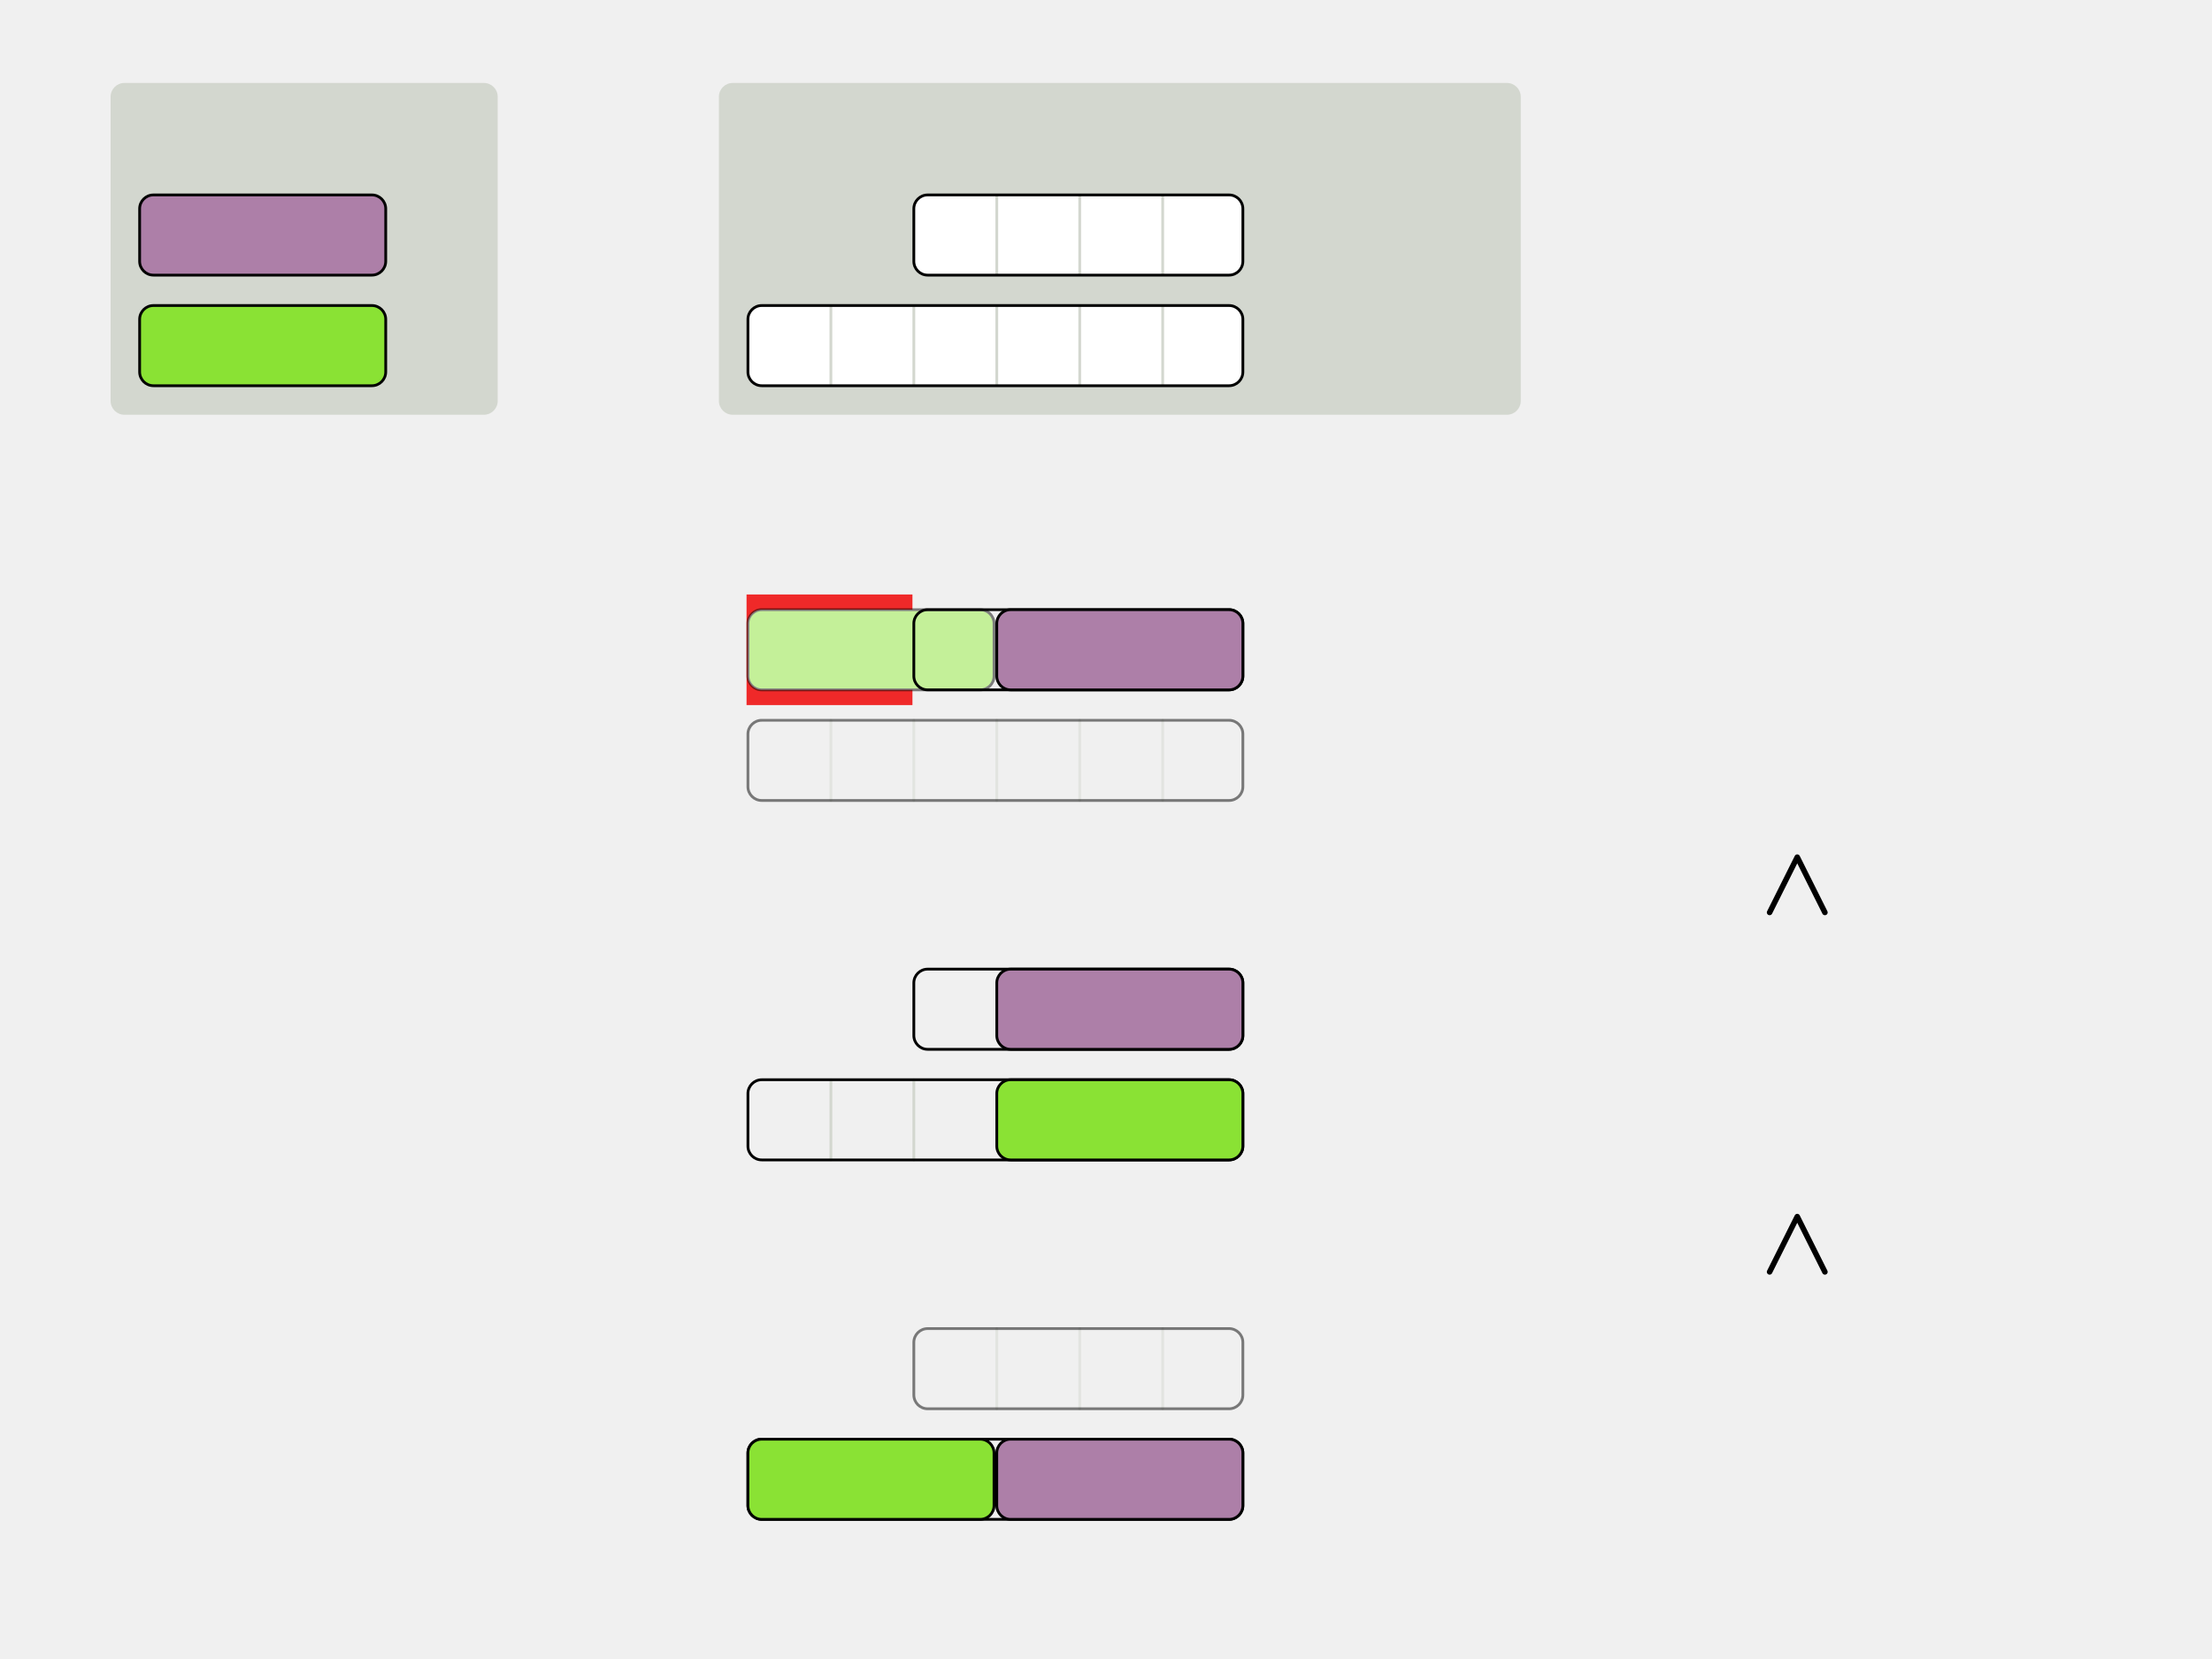
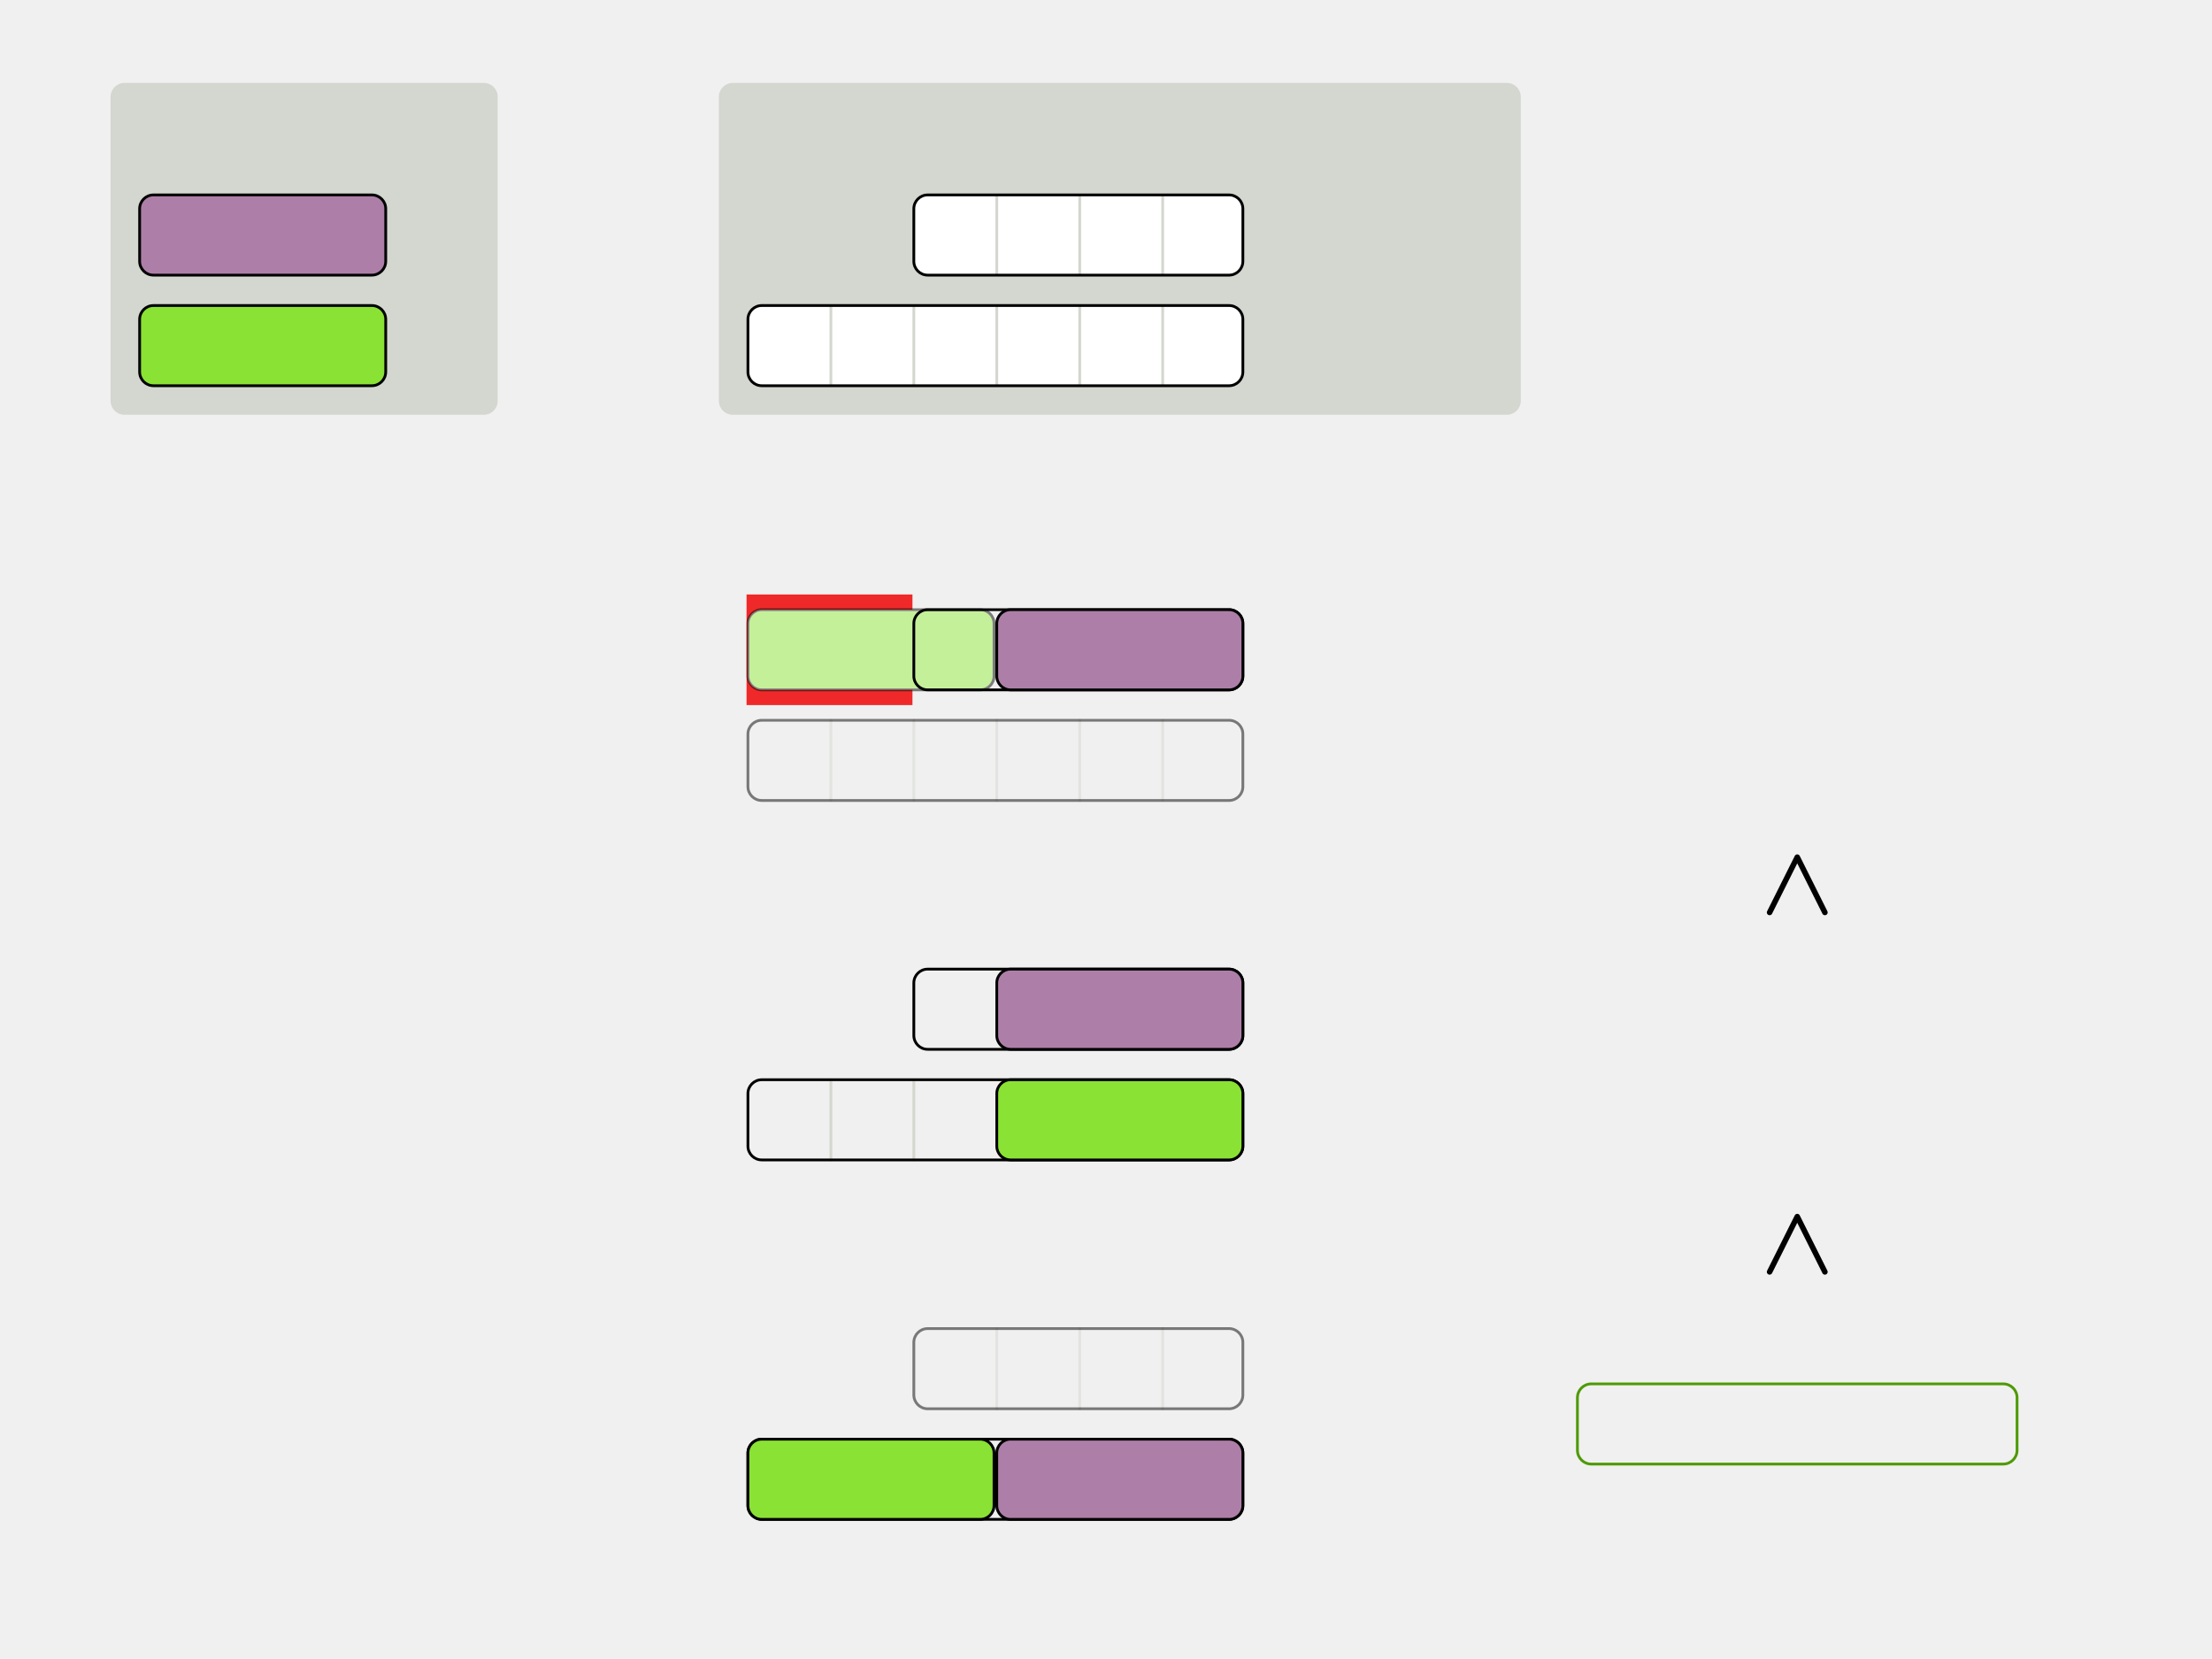
<svg xmlns="http://www.w3.org/2000/svg" width="800" height="600" id="svg2" version="1.1">
  <defs id="defs4">
    </defs>
  <g id="layer1" transform="translate(0,-452.3622)">
    <rect y="667.362" x="270" height="40" width="60" id="rect3746-4" style="fill:#ef2929;fill-opacity:1;stroke:none" />
    <g style="fill:#ffffff;fill-opacity:1;stroke:none" transform="translate(190,-20.00002)" id="g4345">
      <rect ry="5" rx="5" y="692.862" x="80.5" height="29" width="89" id="rect4347" style="fill:#ffffff;fill-opacity:1;stroke:none" />
      <flowRoot xml:space="preserve" id="flowRoot4349" style="font-size:14.485px;font-style:normal;font-variant:normal;font-weight:normal;font-stretch:normal;text-align:center;line-height:125%;writing-mode:lr-tb;text-anchor:middle;fill:#ffffff;fill-opacity:1;stroke:none;font-family:Arial;-inkscape-font-specification:Arial" transform="matrix(1.656899,0,0,1.656899,-320.3941,571.7215)">
        <flowRegion id="flowRegion4351">
          <rect id="rect4353" width="54.318" height="18.106" x="241.653" y="72.811" style="font-size:14.485px;fill:#ffffff;fill-opacity:1;stroke:none" />
        </flowRegion>
        <flowPara id="flowPara4355">3</flowPara>
      </flowRoot>
    </g>
    <g id="g3674-8" transform="translate(190,-20.00002)" style="opacity:0.5">
      <rect style="fill:#8ae234;stroke:#000000;stroke-width:1;stroke-linecap:round;stroke-linejoin:round;stroke-miterlimit:4;stroke-dasharray:none" id="rect3202-5" width="89" height="29" x="80.5" y="692.862" rx="5" ry="5" />
      <flowRoot transform="matrix(1.656899,0,0,1.656899,-320.3941,571.7215)" style="font-size:14.485px;font-style:normal;font-variant:normal;font-weight:normal;font-stretch:normal;text-align:center;line-height:125%;writing-mode:lr-tb;text-anchor:middle;fill:#000000;fill-opacity:1;stroke:none;font-family:Arial;-inkscape-font-specification:Arial" id="flowRoot3224-16" xml:space="preserve">
        <flowRegion id="flowRegion3226-6">
          <rect style="font-size:14.485px" y="72.811" x="241.653" height="18.106" width="54.318" id="rect3228-2" />
        </flowRegion>
        <flowPara id="flowPara3230-1">3</flowPara>
      </flowRoot>
    </g>
    <rect ry="5" rx="5" y="482.362" x="40" height="120" width="140" id="rect3377" style="fill:#d3d7cf;fill-opacity:1;stroke:none" />
    <rect style="fill:#d3d7cf;fill-opacity:1;stroke:none" id="rect3726" width="290" height="120" x="260" y="482.362" rx="5" ry="5" />
    <rect ry="5" rx="5" y="522.862" x="330.5" height="29" width="119" id="rect3728" style="fill:#ffffff;fill-opacity:1;stroke:none" />
    <path style="color:#000000;fill:none;stroke:#d3d7cf;stroke-width:1px;stroke-linecap:round;stroke-linejoin:round;stroke-miterlimit:4;stroke-opacity:1;stroke-dasharray:none;stroke-dashoffset:0;marker:none;visibility:visible;display:inline;overflow:visible;enable-background:accumulate" d="m 360.5,522.862 0,29" id="path4175-6" />
    <path style="color:#000000;fill:none;stroke:#d3d7cf;stroke-width:1px;stroke-linecap:round;stroke-linejoin:round;stroke-miterlimit:4;stroke-opacity:1;stroke-dasharray:none;stroke-dashoffset:0;marker:none;visibility:visible;display:inline;overflow:visible;enable-background:accumulate;opacity:0.5" d="m 300.5,712.862 0,29" id="path4199-6" />
    <path id="path4201-2" d="m 330.5,712.862 0,29" style="color:#000000;fill:none;stroke:#d3d7cf;stroke-width:1px;stroke-linecap:round;stroke-linejoin:round;stroke-miterlimit:4;stroke-opacity:1;stroke-dasharray:none;stroke-dashoffset:0;marker:none;visibility:visible;display:inline;overflow:visible;enable-background:accumulate;opacity:0.5" />
    <path style="color:#000000;fill:none;stroke:#d3d7cf;stroke-width:1px;stroke-linecap:round;stroke-linejoin:round;stroke-miterlimit:4;stroke-opacity:1;stroke-dasharray:none;stroke-dashoffset:0;marker:none;visibility:visible;display:inline;overflow:visible;enable-background:accumulate;opacity:0.5" d="m 360.5,712.862 0,29" id="path4203-1" />
    <path id="path4205-2" d="m 390.5,712.862 0,29" style="color:#000000;fill:none;stroke:#d3d7cf;stroke-width:1px;stroke-linecap:round;stroke-linejoin:round;stroke-miterlimit:4;stroke-opacity:1;stroke-dasharray:none;stroke-dashoffset:0;marker:none;visibility:visible;display:inline;overflow:visible;enable-background:accumulate;opacity:0.5" />
    <path style="color:#000000;fill:none;stroke:#d3d7cf;stroke-width:1px;stroke-linecap:round;stroke-linejoin:round;stroke-miterlimit:4;stroke-opacity:1;stroke-dasharray:none;stroke-dashoffset:0;marker:none;visibility:visible;display:inline;overflow:visible;enable-background:accumulate;opacity:0.5" d="m 420.5,712.862 0,29" id="path4207-0" />
    <path style="color:#000000;fill:none;stroke:#d3d7cf;stroke-width:1px;stroke-linecap:round;stroke-linejoin:round;stroke-miterlimit:4;stroke-opacity:1;stroke-dasharray:none;stroke-dashoffset:0;marker:none;visibility:visible;display:inline;overflow:visible;enable-background:accumulate" d="m 300.5,842.862 0,29" id="path4199-7" />
    <path id="path4201-3" d="m 330.5,842.862 0,29" style="color:#000000;fill:none;stroke:#d3d7cf;stroke-width:1px;stroke-linecap:round;stroke-linejoin:round;stroke-miterlimit:4;stroke-opacity:1;stroke-dasharray:none;stroke-dashoffset:0;marker:none;visibility:visible;display:inline;overflow:visible;enable-background:accumulate" />
    <rect style="fill:#ffffff;fill-opacity:1;stroke:none" id="rect3730" width="179" height="29" x="270.5" y="562.862" rx="5" ry="5" />
    <path style="color:#000000;fill:none;stroke:#d3d7cf;stroke-width:1px;stroke-linecap:round;stroke-linejoin:round;stroke-miterlimit:4;stroke-opacity:1;stroke-dasharray:none;stroke-dashoffset:0;marker:none;visibility:visible;display:inline;overflow:visible;enable-background:accumulate" d="m 300.5,562.862 0,29" id="path4199" />
    <path id="path4201" d="m 330.5,562.862 0,29" style="color:#000000;fill:none;stroke:#d3d7cf;stroke-width:1px;stroke-linecap:round;stroke-linejoin:round;stroke-miterlimit:4;stroke-opacity:1;stroke-dasharray:none;stroke-dashoffset:0;marker:none;visibility:visible;display:inline;overflow:visible;enable-background:accumulate" />
    <path style="color:#000000;fill:none;stroke:#d3d7cf;stroke-width:1px;stroke-linecap:round;stroke-linejoin:round;stroke-miterlimit:4;stroke-opacity:1;stroke-dasharray:none;stroke-dashoffset:0;marker:none;visibility:visible;display:inline;overflow:visible;enable-background:accumulate" d="m 360.5,562.862 0,29" id="path4203" />
    <path id="path4205" d="m 390.5,562.862 0,29" style="color:#000000;fill:none;stroke:#d3d7cf;stroke-width:1px;stroke-linecap:round;stroke-linejoin:round;stroke-miterlimit:4;stroke-opacity:1;stroke-dasharray:none;stroke-dashoffset:0;marker:none;visibility:visible;display:inline;overflow:visible;enable-background:accumulate" />
    <path style="color:#000000;fill:none;stroke:#d3d7cf;stroke-width:1px;stroke-linecap:round;stroke-linejoin:round;stroke-miterlimit:4;stroke-opacity:1;stroke-dasharray:none;stroke-dashoffset:0;marker:none;visibility:visible;display:inline;overflow:visible;enable-background:accumulate" d="m 420.5,562.862 0,29" id="path4207" />
    <path style="color:#000000;fill:none;stroke:#d3d7cf;stroke-width:1px;stroke-linecap:round;stroke-linejoin:round;stroke-miterlimit:4;stroke-opacity:1;stroke-dasharray:none;stroke-dashoffset:0;marker:none;visibility:visible;display:inline;overflow:visible;enable-background:accumulate" d="m 390.5,522.862 0,29" id="path4175" />
    <path id="path4177" d="m 420.5,522.862 0,29" style="color:#000000;fill:none;stroke:#d3d7cf;stroke-width:1px;stroke-linecap:round;stroke-linejoin:round;stroke-miterlimit:4;stroke-opacity:1;stroke-dasharray:none;stroke-dashoffset:0;marker:none;visibility:visible;display:inline;overflow:visible;enable-background:accumulate" />
    <rect style="fill:none;stroke:#000000;stroke-width:1;stroke-linecap:round;stroke-linejoin:round;stroke-miterlimit:4;stroke-dasharray:none;opacity:0.5" id="rect3152" width="179" height="29" x="270.5" y="712.862" rx="5" ry="5" />
    <g id="g3667" transform="translate(-30,-80.00003)">
      <rect ry="5" rx="5" y="602.862" x="80.5" height="29" width="89" id="rect2851-41" style="fill:#ad7fa8;stroke:#000000;stroke-width:1;stroke-linecap:round;stroke-linejoin:round;stroke-miterlimit:4;stroke-dasharray:none" />
      <flowRoot xml:space="preserve" id="flowRoot3154-5" style="font-size:14.485px;font-style:normal;font-variant:normal;font-weight:normal;font-stretch:normal;text-align:center;line-height:125%;writing-mode:lr-tb;text-anchor:middle;fill:#000000;fill-opacity:1;stroke:none;font-family:Arial;-inkscape-font-specification:Arial" transform="matrix(1.656899,0,0,1.656899,-350.3941,481.7215)">
        <flowRegion id="flowRegion3156-3">
          <rect id="rect3158-8" width="54.318" height="18.106" x="259.759" y="72.811" style="font-size:14.485px" />
        </flowRegion>
        <flowPara id="flowPara3160-8">3</flowPara>
        <flowPara id="flowPara3246" />
      </flowRoot>
    </g>
    <rect ry="5" rx="5" y="842.862" x="270.5" height="29" width="179" id="rect3206" style="fill:none;stroke:#000000;stroke-width:1;stroke-linecap:round;stroke-linejoin:round;stroke-miterlimit:4;stroke-dasharray:none" />
    <g id="g3674" transform="translate(-30,-130)">
      <rect style="fill:#8ae234;stroke:#000000;stroke-width:1;stroke-linecap:round;stroke-linejoin:round;stroke-miterlimit:4;stroke-dasharray:none" id="rect3202" width="89" height="29" x="80.5" y="692.862" rx="5" ry="5" />
      <flowRoot transform="matrix(1.656899,0,0,1.656899,-320.3941,571.7215)" style="font-size:14.485px;font-style:normal;font-variant:normal;font-weight:normal;font-stretch:normal;text-align:center;line-height:125%;writing-mode:lr-tb;text-anchor:middle;fill:#000000;fill-opacity:1;stroke:none;font-family:Arial;-inkscape-font-specification:Arial" id="flowRoot3224" xml:space="preserve">
        <flowRegion id="flowRegion3226">
          <rect style="font-size:14.485px" y="72.811" x="241.653" height="18.106" width="54.318" id="rect3228" />
        </flowRegion>
        <flowPara id="flowPara3230">3</flowPara>
      </flowRoot>
    </g>
    <rect style="fill:none;stroke:#000000;stroke-width:1;stroke-linecap:round;stroke-linejoin:round;stroke-miterlimit:4;stroke-dasharray:none" id="rect3324" width="119" height="29" x="330.5" y="522.862" rx="5" ry="5" />
    <rect ry="5" rx="5" y="562.862" x="270.5" height="29" width="179" id="rect3326" style="fill:none;stroke:#000000;stroke-width:1;stroke-linecap:round;stroke-linejoin:round;stroke-miterlimit:4;stroke-dasharray:none" />
    <flowRoot xml:space="preserve" id="flowRoot3328" style="font-size:14.485px;font-style:normal;font-variant:normal;font-weight:normal;font-stretch:normal;text-align:center;line-height:125%;writing-mode:lr-tb;text-anchor:middle;fill:#000000;fill-opacity:1;stroke:none;font-family:Arial;-inkscape-font-specification:Arial" transform="matrix(1.656899,0,0,1.656899,-120.3942,401.7215)">
      <flowRegion id="flowRegion3330">
        <rect id="rect3332" width="72.424" height="18.106" x="271.83" y="72.811" style="font-size:14.485px" />
      </flowRegion>
      <flowPara id="flowPara3334">4</flowPara>
    </flowRoot>
    <flowRoot xml:space="preserve" id="flowRoot3336" style="font-size:14.485px;font-style:normal;font-variant:normal;font-weight:normal;font-stretch:normal;text-align:center;line-height:125%;writing-mode:lr-tb;text-anchor:middle;fill:#000000;fill-opacity:1;stroke:none;font-family:Arial;-inkscape-font-specification:Arial" transform="matrix(1.656899,0,0,1.656899,-100.3942,441.7215)">
      <flowRegion id="flowRegion3338">
        <rect id="rect3340" width="108.637" height="18.106" x="223.547" y="72.811" style="font-size:14.485px" />
      </flowRegion>
      <flowPara id="flowPara3342">6</flowPara>
    </flowRoot>
    <flowRoot style="font-size:14px;font-style:normal;font-variant:normal;font-weight:normal;font-stretch:normal;text-align:center;line-height:125%;writing-mode:lr-tb;text-anchor:middle;fill:#000000;fill-opacity:1;stroke:none;font-family:Arial;-inkscape-font-specification:Arial" id="flowRoot3472-8" xml:space="preserve" transform="translate(-90.00017,438.5851)">
      <flowRegion id="flowRegion3474-2">
        <rect style="font-size:14px" y="63.777" x="420" height="20" width="120" id="rect3476-6" />
      </flowRegion>
      <flowPara id="flowPara3478-0">CPU</flowPara>
    </flowRoot>
    <g id="g3709" transform="translate(0,20)" />
    <flowRoot transform="translate(-340,448.5851)" xml:space="preserve" id="flowRoot3985" style="font-size:14px;font-style:normal;font-variant:normal;font-weight:normal;font-stretch:normal;text-align:center;line-height:125%;writing-mode:lr-tb;text-anchor:middle;fill:#000000;fill-opacity:1;stroke:none;font-family:Arial;-inkscape-font-specification:Arial">
      <flowRegion id="flowRegion3987">
        <rect id="rect3989" width="90" height="20" x="390" y="53.777" style="font-size:14px" />
      </flowRegion>
      <flowPara id="flowPara3991">CPU</flowPara>
    </flowRoot>
    <flowRoot xml:space="preserve" id="flowRoot4157" style="fill:black;stroke:none;stroke-opacity:1;stroke-width:1px;stroke-linejoin:miter;stroke-linecap:butt;fill-opacity:1;font-family:Sans;font-style:normal;font-weight:normal;font-size:40px;line-height:125%;letter-spacing:0px;word-spacing:0px">
      <flowRegion id="flowRegion4159">
        <rect id="rect4161" width="10.955" height="72.472" x="16.011" y="-53.933" />
      </flowRegion>
      <flowPara id="flowPara4163" />
    </flowRoot>
    <rect style="fill:none;stroke:#000000;stroke-width:1;stroke-linecap:round;stroke-linejoin:round;stroke-miterlimit:4;stroke-dasharray:none" id="rect3324-7" width="119" height="29" x="330.5" y="672.862" rx="5" ry="5" />
    <rect style="fill:none;stroke:#000000;stroke-width:1;stroke-linecap:round;stroke-linejoin:round;stroke-miterlimit:4;stroke-dasharray:none" id="rect3324-5" width="119" height="29" x="330.5" y="802.862" rx="5" ry="5" />
    <g id="g3667-8" transform="translate(280,69.99999)">
      <rect ry="5" rx="5" y="602.862" x="80.5" height="29" width="89" id="rect2851-41-4" style="fill:#ad7fa8;stroke:#000000;stroke-width:1;stroke-linecap:round;stroke-linejoin:round;stroke-miterlimit:4;stroke-dasharray:none" />
      <flowRoot xml:space="preserve" id="flowRoot3154-5-3" style="font-size:14.485px;font-style:normal;font-variant:normal;font-weight:normal;font-stretch:normal;text-align:center;line-height:125%;writing-mode:lr-tb;text-anchor:middle;fill:#000000;fill-opacity:1;stroke:none;font-family:Arial;-inkscape-font-specification:Arial" transform="matrix(1.656899,0,0,1.656899,-350.3941,481.7215)">
        <flowRegion id="flowRegion3156-3-7">
          <rect id="rect3158-8-1" width="54.318" height="18.106" x="259.759" y="72.811" style="font-size:14.485px" />
        </flowRegion>
        <flowPara id="flowPara3160-8-3">3</flowPara>
        <flowPara id="flowPara3246-8" />
      </flowRoot>
    </g>
    <g id="g3667-0" transform="translate(280,200)">
      <rect ry="5" rx="5" y="602.862" x="80.5" height="29" width="89" id="rect2851-41-9" style="fill:#ad7fa8;stroke:#000000;stroke-width:1;stroke-linecap:round;stroke-linejoin:round;stroke-miterlimit:4;stroke-dasharray:none" />
      <flowRoot xml:space="preserve" id="flowRoot3154-5-7" style="font-size:14.485px;font-style:normal;font-variant:normal;font-weight:normal;font-stretch:normal;text-align:center;line-height:125%;writing-mode:lr-tb;text-anchor:middle;fill:#000000;fill-opacity:1;stroke:none;font-family:Arial;-inkscape-font-specification:Arial" transform="matrix(1.656899,0,0,1.656899,-350.3941,481.7215)">
        <flowRegion id="flowRegion3156-3-9">
          <rect id="rect3158-8-9" width="54.318" height="18.106" x="259.759" y="72.811" style="font-size:14.485px" />
        </flowRegion>
        <flowPara id="flowPara3160-8-32">3</flowPara>
        <flowPara id="flowPara3246-4" />
      </flowRoot>
    </g>
    <rect style="fill:none;stroke:#000000;stroke-width:1;stroke-linecap:round;stroke-linejoin:round;stroke-miterlimit:4;stroke-dasharray:none" id="rect3236" width="179" height="29" x="270.5" y="972.862" rx="5" ry="5" />
    <flowRoot transform="translate(120.0308,593.4709)" xml:space="preserve" id="flowRoot4120-3-6" style="font-size:14px;font-style:normal;font-variant:normal;font-weight:normal;font-stretch:normal;text-align:center;line-height:125%;writing-mode:lr-tb;text-anchor:middle;fill:#000000;fill-opacity:1;stroke:none;font-family:Arial;-inkscape-font-specification:Arial">
      <flowRegion id="flowRegion4122-8-3">
        <rect id="rect4124-3-5" width="20" height="30" x="345" y="85.11" style="font-size:14px;text-align:center;text-anchor:middle" />
      </flowRegion>
      <flowPara id="flowPara4126-79-0">X</flowPara>
    </flowRoot>
    <flowRoot style="font-size:14px;font-style:normal;font-variant:normal;font-weight:normal;font-stretch:normal;text-align:center;line-height:125%;writing-mode:lr-tb;text-anchor:middle;fill:#000000;fill-opacity:1;stroke:none;font-family:Arial;-inkscape-font-specification:Arial;opacity:0.5" id="flowRoot3637" xml:space="preserve" transform="translate(120.0308,633.4711)">
      <flowRegion id="flowRegion3639">
        <rect style="font-size:14px;text-align:center;text-anchor:middle" y="85.11" x="345" height="30" width="20" id="rect3641" />
      </flowRegion>
      <flowPara id="flowPara3643">Y</flowPara>
    </flowRoot>
    <flowRoot style="font-size:14px;font-style:normal;font-variant:normal;font-weight:normal;font-stretch:normal;text-align:center;line-height:125%;writing-mode:lr-tb;text-anchor:middle;fill:#000000;fill-opacity:1;stroke:none;font-family:Arial;-inkscape-font-specification:Arial" id="flowRoot3645" xml:space="preserve" transform="translate(120.0308,723.4709)">
      <flowRegion id="flowRegion3647">
        <rect style="font-size:14px;text-align:center;text-anchor:middle" y="85.11" x="345" height="30" width="20" id="rect3649" />
      </flowRegion>
      <flowPara id="flowPara3651">X</flowPara>
    </flowRoot>
    <flowRoot transform="translate(120.0308,763.4711)" xml:space="preserve" id="flowRoot3653" style="font-size:14px;font-style:normal;font-variant:normal;font-weight:normal;font-stretch:normal;text-align:center;line-height:125%;writing-mode:lr-tb;text-anchor:middle;fill:#000000;fill-opacity:1;stroke:none;font-family:Arial;-inkscape-font-specification:Arial">
      <flowRegion id="flowRegion3655">
        <rect id="rect3657" width="20" height="30" x="345" y="85.11" style="font-size:14px;text-align:center;text-anchor:middle" />
      </flowRegion>
      <flowPara id="flowPara3659">Y</flowPara>
    </flowRoot>
    <flowRoot style="font-size:14px;font-style:normal;font-variant:normal;font-weight:normal;font-stretch:normal;text-align:center;line-height:125%;writing-mode:lr-tb;text-anchor:middle;fill:#000000;fill-opacity:1;stroke:none;font-family:Arial;-inkscape-font-specification:Arial" id="flowRoot3709" xml:space="preserve" transform="translate(120.0308,443.4708)">
      <flowRegion id="flowRegion3711">
        <rect style="font-size:14px;text-align:center;text-anchor:middle" y="85.11" x="345" height="30" width="20" id="rect3713" />
      </flowRegion>
      <flowPara id="flowPara3715">X</flowPara>
    </flowRoot>
    <flowRoot transform="translate(120.0308,483.4711)" xml:space="preserve" id="flowRoot3717" style="font-size:14px;font-style:normal;font-variant:normal;font-weight:normal;font-stretch:normal;text-align:center;line-height:125%;writing-mode:lr-tb;text-anchor:middle;fill:#000000;fill-opacity:1;stroke:none;font-family:Arial;-inkscape-font-specification:Arial">
      <flowRegion id="flowRegion3719">
        <rect id="rect3721" width="20" height="30" x="345" y="85.11" style="font-size:14px;text-align:center;text-anchor:middle" />
      </flowRegion>
      <flowPara id="flowPara3723">Y</flowPara>
    </flowRoot>
    <flowRoot transform="translate(120.0308,853.4709)" xml:space="preserve" id="flowRoot3661" style="font-size:14px;font-style:normal;font-variant:normal;font-weight:normal;font-stretch:normal;text-align:center;line-height:125%;writing-mode:lr-tb;text-anchor:middle;fill:#000000;fill-opacity:1;stroke:none;font-family:Arial;-inkscape-font-specification:Arial;opacity:0.5">
      <flowRegion id="flowRegion3663">
        <rect id="rect3665" width="20" height="30" x="345" y="85.11" style="font-size:14px;text-align:center;text-anchor:middle" />
      </flowRegion>
      <flowPara id="flowPara3667">X</flowPara>
    </flowRoot>
    <flowRoot style="font-size:14px;font-style:normal;font-variant:normal;font-weight:normal;font-stretch:normal;text-align:center;line-height:125%;writing-mode:lr-tb;text-anchor:middle;fill:#000000;fill-opacity:1;stroke:none;font-family:Arial;-inkscape-font-specification:Arial" id="flowRoot3669" xml:space="preserve" transform="translate(120.0308,893.4711)">
      <flowRegion id="flowRegion3671">
        <rect style="font-size:14px;text-align:center;text-anchor:middle" y="85.11" x="345" height="30" width="20" id="rect3673" />
      </flowRegion>
      <flowPara id="flowPara3675">Y</flowPara>
    </flowRoot>
    <path style="color:#000000;fill:none;stroke:#d3d7cf;stroke-width:1px;stroke-linecap:round;stroke-linejoin:round;stroke-miterlimit:4;stroke-opacity:1;stroke-dasharray:none;stroke-dashoffset:0;marker:none;visibility:visible;display:inline;overflow:visible;enable-background:accumulate;opacity:0.5" d="m 390.5,932.862 0,29" id="path4175-1" />
    <path id="path4177-9" d="m 420.5,932.862 0,29" style="color:#000000;fill:none;stroke:#d3d7cf;stroke-width:1px;stroke-linecap:round;stroke-linejoin:round;stroke-miterlimit:4;stroke-opacity:1;stroke-dasharray:none;stroke-dashoffset:0;marker:none;visibility:visible;display:inline;overflow:visible;enable-background:accumulate;opacity:0.5" />
    <path style="color:#000000;fill:none;stroke:#d3d7cf;stroke-width:1px;stroke-linecap:round;stroke-linejoin:round;stroke-miterlimit:4;stroke-opacity:1;stroke-dasharray:none;stroke-dashoffset:0;marker:none;visibility:visible;display:inline;overflow:visible;enable-background:accumulate;opacity:0.5" d="m 360.5,932.862 0,29" id="path4175-6-3" />
    <rect style="fill:none;stroke:#000000;stroke-width:1;stroke-linecap:round;stroke-linejoin:round;stroke-miterlimit:4;stroke-dasharray:none;opacity:0.5" id="rect3324-3" width="119" height="29" x="330.5" y="932.862" rx="5" ry="5" />
    <g id="g3667-3" transform="translate(280,370)">
      <rect ry="5" rx="5" y="602.862" x="80.5" height="29" width="89" id="rect2851-41-7" style="fill:#ad7fa8;stroke:#000000;stroke-width:1;stroke-linecap:round;stroke-linejoin:round;stroke-miterlimit:4;stroke-dasharray:none" />
      <flowRoot xml:space="preserve" id="flowRoot3154-5-1" style="font-size:14.485px;font-style:normal;font-variant:normal;font-weight:normal;font-stretch:normal;text-align:center;line-height:125%;writing-mode:lr-tb;text-anchor:middle;fill:#000000;fill-opacity:1;stroke:none;font-family:Arial;-inkscape-font-specification:Arial" transform="matrix(1.656899,0,0,1.656899,-350.3941,481.7215)">
        <flowRegion id="flowRegion3156-3-2">
          <rect id="rect3158-8-2" width="54.318" height="18.106" x="259.759" y="72.811" style="font-size:14.485px" />
        </flowRegion>
        <flowPara id="flowPara3160-8-0">3</flowPara>
        <flowPara id="flowPara3246-2" />
      </flowRoot>
    </g>
    <g id="g3674-1" transform="translate(190,280)">
      <rect style="fill:#8ae234;stroke:#000000;stroke-width:1;stroke-linecap:round;stroke-linejoin:round;stroke-miterlimit:4;stroke-dasharray:none" id="rect3202-7" width="89" height="29" x="80.5" y="692.862" rx="5" ry="5" />
      <flowRoot transform="matrix(1.656899,0,0,1.656899,-320.3941,571.7215)" style="font-size:14.485px;font-style:normal;font-variant:normal;font-weight:normal;font-stretch:normal;text-align:center;line-height:125%;writing-mode:lr-tb;text-anchor:middle;fill:#000000;fill-opacity:1;stroke:none;font-family:Arial;-inkscape-font-specification:Arial" id="flowRoot3224-5" xml:space="preserve">
        <flowRegion id="flowRegion3226-1">
          <rect style="font-size:14.485px" y="72.811" x="241.653" height="18.106" width="54.318" id="rect3228-7" />
        </flowRegion>
        <flowPara id="flowPara3230-4">3</flowPara>
      </flowRoot>
    </g>
    <g id="g3674-17" transform="translate(280,150)">
      <rect style="fill:#8ae234;stroke:#000000;stroke-width:1;stroke-linecap:round;stroke-linejoin:round;stroke-miterlimit:4;stroke-dasharray:none" id="rect3202-1" width="89" height="29" x="80.5" y="692.862" rx="5" ry="5" />
      <flowRoot transform="matrix(1.656899,0,0,1.656899,-320.3941,571.7215)" style="font-size:14.485px;font-style:normal;font-variant:normal;font-weight:normal;font-stretch:normal;text-align:center;line-height:125%;writing-mode:lr-tb;text-anchor:middle;fill:#000000;fill-opacity:1;stroke:none;font-family:Arial;-inkscape-font-specification:Arial" id="flowRoot3224-1" xml:space="preserve">
        <flowRegion id="flowRegion3226-17">
          <rect style="font-size:14.485px" y="72.811" x="241.653" height="18.106" width="54.318" id="rect3228-0" />
        </flowRegion>
        <flowPara id="flowPara3230-40">3</flowPara>
      </flowRoot>
    </g>
    <flowRoot style="font-size:14px;font-style:normal;font-variant:normal;font-weight:normal;font-stretch:normal;text-align:start;line-height:125%;writing-mode:lr-tb;text-anchor:start;fill:#ce5c00;fill-opacity:1;stroke:none;font-family:Arial;-inkscape-font-specification:Arial" id="flowRoot3709-0-3" xml:space="preserve" transform="translate(155,593.4709)">
      <flowRegion id="flowRegion3711-4-9">
        <rect style="font-size:14px;text-align:start;text-anchor:start;fill:#ce5c00" y="85.11" x="345" height="23.781" width="70" id="rect3713-1-2" />
      </flowRegion>
      <flowPara id="flowPara3715-1-4">  500 $</flowPara>
    </flowRoot>
    <flowRoot transform="translate(155,633.4711)" xml:space="preserve" id="flowRoot3717-4-4" style="font-size:14px;font-style:normal;font-variant:normal;font-weight:normal;font-stretch:normal;text-align:start;line-height:125%;writing-mode:lr-tb;text-anchor:start;opacity:0.5;fill:#000000;fill-opacity:1;stroke:none;font-family:Arial;-inkscape-font-specification:Arial">
      <flowRegion id="flowRegion3719-1-4">
        <rect id="rect3721-5-9" width="60" height="23.781" x="345" y="85.11" style="font-size:14px;text-align:start;text-anchor:start" />
      </flowRegion>
      <flowPara id="flowPara3723-0-9">1000 $</flowPara>
    </flowRoot>
    <flowRoot style="font-size:14px;font-style:normal;font-variant:normal;font-weight:normal;font-stretch:normal;text-align:start;line-height:125%;writing-mode:lr-tb;text-anchor:start;fill:#000000;fill-opacity:1;stroke:none;font-family:Arial;-inkscape-font-specification:Arial" id="flowRoot3709-0" xml:space="preserve" transform="translate(155,443.4708)">
      <flowRegion id="flowRegion3711-4">
        <rect style="font-size:14px;text-align:start;text-anchor:start" y="85.11" x="345" height="23.781" width="70" id="rect3713-1" />
      </flowRegion>
      <flowPara id="flowPara3715-1">  500 $</flowPara>
    </flowRoot>
    <flowRoot transform="translate(155,483.4711)" xml:space="preserve" id="flowRoot3717-4" style="font-size:14px;font-style:normal;font-variant:normal;font-weight:normal;font-stretch:normal;text-align:start;line-height:125%;writing-mode:lr-tb;text-anchor:start;fill:#000000;fill-opacity:1;stroke:none;font-family:Arial;-inkscape-font-specification:Arial">
      <flowRegion id="flowRegion3719-1">
        <rect id="rect3721-5" width="60" height="23.781" x="345" y="85.11" style="font-size:14px;text-align:start;text-anchor:start" />
      </flowRegion>
      <flowPara id="flowPara3723-0">1000 $</flowPara>
    </flowRoot>
    <flowRoot transform="translate(245.0001,613.4711)" xml:space="preserve" id="flowRoot3717-4-4-2" style="font-size:14px;font-style:normal;font-variant:normal;font-weight:normal;font-stretch:normal;text-align:end;line-height:125%;writing-mode:lr-tb;text-anchor:end;fill:#a40000;fill-opacity:1;stroke:none;font-family:Arial;-inkscape-font-specification:Arial">
      <flowRegion id="flowRegion3719-1-4-7">
        <rect id="rect3721-5-9-9" width="50" height="23.781" x="345" y="85.11" style="font-size:14px;text-align:end;text-anchor:end;fill:#a40000" />
      </flowRegion>
      <flowPara id="flowPara3723-0-9-1">-2hard</flowPara>
    </flowRoot>
    <flowRoot transform="translate(303.0004,613.4711)" xml:space="preserve" id="flowRoot3717-4-4-2-1" style="font-size:14px;font-style:normal;font-variant:normal;font-weight:normal;font-stretch:normal;text-align:start;line-height:125%;writing-mode:lr-tb;text-anchor:start;fill:#000000;fill-opacity:1;stroke:none;font-family:Arial;-inkscape-font-specification:Arial">
      <flowRegion id="flowRegion3719-1-4-7-0">
        <rect id="rect3721-5-9-9-5" width="10" height="23.781" x="345" y="85.11" style="font-size:14px;text-align:start;text-anchor:start" />
      </flowRegion>
      <flowPara id="flowPara3723-0-9-1-3">/</flowPara>
    </flowRoot>
    <flowRoot transform="translate(315.0003,613.4711)" xml:space="preserve" id="flowRoot3717-4-4-2-9" style="font-size:14px;font-style:normal;font-variant:normal;font-weight:normal;font-stretch:normal;text-align:start;line-height:125%;writing-mode:lr-tb;text-anchor:start;fill:#ce5c00;fill-opacity:1;stroke:none;font-family:Arial;-inkscape-font-specification:Arial">
      <flowRegion id="flowRegion3719-1-4-7-7">
        <rect id="rect3721-5-9-9-3" width="80" height="23.781" x="345" y="85.11" style="font-size:14px;text-align:start;text-anchor:start;fill:#ce5c00" />
      </flowRegion>
      <flowPara id="flowPara3723-0-9-1-8">-500soft</flowPara>
    </flowRoot>
    <flowRoot style="font-size:14px;font-style:normal;font-variant:normal;font-weight:normal;font-stretch:normal;text-align:start;line-height:125%;writing-mode:lr-tb;text-anchor:start;fill:#ce5c00;fill-opacity:1;stroke:none;font-family:Arial;-inkscape-font-specification:Arial" id="flowRoot3709-0-3-1" xml:space="preserve" transform="translate(155,723.4709)">
      <flowRegion id="flowRegion3711-4-9-3">
        <rect style="font-size:14px;text-align:start;text-anchor:start;fill:#ce5c00" y="85.11" x="345" height="23.781" width="70" id="rect3713-1-2-8" />
      </flowRegion>
      <flowPara id="flowPara3715-1-4-7">  500 $</flowPara>
    </flowRoot>
    <flowRoot transform="translate(155,763.4711)" xml:space="preserve" id="flowRoot3717-4-4-9" style="font-size:14px;font-style:normal;font-variant:normal;font-weight:normal;font-stretch:normal;text-align:start;line-height:125%;writing-mode:lr-tb;text-anchor:start;fill:#ce5c00;fill-opacity:1;stroke:none;font-family:Arial;-inkscape-font-specification:Arial">
      <flowRegion id="flowRegion3719-1-4-3">
        <rect id="rect3721-5-9-8" width="60" height="23.781" x="345" y="85.11" style="font-size:14px;text-align:start;text-anchor:start;fill:#ce5c00" />
      </flowRegion>
      <flowPara id="flowPara3723-0-9-8">1000 $</flowPara>
    </flowRoot>
    <flowRoot transform="translate(245.0001,743.4711)" xml:space="preserve" id="flowRoot3717-4-4-2-4" style="font-size:14px;font-style:normal;font-variant:normal;font-weight:normal;font-stretch:normal;text-align:end;line-height:125%;writing-mode:lr-tb;text-anchor:end;fill:#a40000;fill-opacity:1;stroke:none;font-family:Arial;-inkscape-font-specification:Arial">
      <flowRegion id="flowRegion3719-1-4-7-00">
        <rect id="rect3721-5-9-9-8" width="50" height="23.781" x="345" y="85.11" style="font-size:14px;text-align:end;text-anchor:end;fill:#a40000" />
      </flowRegion>
      <flowPara id="flowPara3723-0-9-1-6">0hard</flowPara>
    </flowRoot>
    <flowRoot transform="translate(303.0004,743.4711)" xml:space="preserve" id="flowRoot3717-4-4-2-1-8" style="font-size:14px;font-style:normal;font-variant:normal;font-weight:normal;font-stretch:normal;text-align:start;line-height:125%;writing-mode:lr-tb;text-anchor:start;fill:#000000;fill-opacity:1;stroke:none;font-family:Arial;-inkscape-font-specification:Arial">
      <flowRegion id="flowRegion3719-1-4-7-0-2">
        <rect id="rect3721-5-9-9-5-3" width="10" height="23.781" x="345" y="85.11" style="font-size:14px;text-align:start;text-anchor:start" />
      </flowRegion>
      <flowPara id="flowPara3723-0-9-1-3-8">/</flowPara>
    </flowRoot>
    <flowRoot transform="translate(315.0003,743.4711)" xml:space="preserve" id="flowRoot3717-4-4-2-9-5" style="font-size:14px;font-style:normal;font-variant:normal;font-weight:normal;font-stretch:normal;text-align:start;line-height:125%;writing-mode:lr-tb;text-anchor:start;fill:#ce5c00;fill-opacity:1;stroke:none;font-family:Arial;-inkscape-font-specification:Arial">
      <flowRegion id="flowRegion3719-1-4-7-7-0">
        <rect id="rect3721-5-9-9-3-5" width="80" height="23.781" x="345" y="85.11" style="font-size:14px;text-align:start;text-anchor:start;fill:#ce5c00" />
      </flowRegion>
      <flowPara id="flowPara3723-0-9-1-8-9">-1500soft</flowPara>
    </flowRoot>
    <flowRoot style="font-size:14px;font-style:normal;font-variant:normal;font-weight:normal;font-stretch:normal;text-align:start;line-height:125%;writing-mode:lr-tb;text-anchor:start;opacity:0.5;fill:#000000;fill-opacity:1;stroke:none;font-family:Arial;-inkscape-font-specification:Arial" id="flowRoot3709-0-3-17" xml:space="preserve" transform="translate(155,853.4709)">
      <flowRegion id="flowRegion3711-4-9-8">
        <rect style="font-size:14px;text-align:start;text-anchor:start" y="85.11" x="345" height="23.781" width="70" id="rect3713-1-2-9" />
      </flowRegion>
      <flowPara id="flowPara3715-1-4-4">  500 $</flowPara>
    </flowRoot>
    <flowRoot transform="translate(155,893.4711)" xml:space="preserve" id="flowRoot3717-4-4-1" style="font-size:14px;font-style:normal;font-variant:normal;font-weight:normal;font-stretch:normal;text-align:start;line-height:125%;writing-mode:lr-tb;text-anchor:start;fill:#ce5c00;fill-opacity:1;stroke:none;font-family:Arial;-inkscape-font-specification:Arial">
      <flowRegion id="flowRegion3719-1-4-6">
        <rect id="rect3721-5-9-4" width="60" height="23.781" x="345" y="85.11" style="font-size:14px;text-align:start;text-anchor:start;fill:#ce5c00" />
      </flowRegion>
      <flowPara id="flowPara3723-0-9-3">1000 $</flowPara>
    </flowRoot>
    <flowRoot transform="translate(245.0001,873.4711)" xml:space="preserve" id="flowRoot3717-4-4-2-5" style="font-size:14px;font-style:normal;font-variant:normal;font-weight:normal;font-stretch:normal;text-align:end;line-height:125%;writing-mode:lr-tb;text-anchor:end;fill:#a40000;fill-opacity:1;stroke:none;font-family:Arial;-inkscape-font-specification:Arial">
      <flowRegion id="flowRegion3719-1-4-7-4">
        <rect id="rect3721-5-9-9-87" width="50" height="23.781" x="345" y="85.11" style="font-size:14px;text-align:end;text-anchor:end;fill:#a40000" />
      </flowRegion>
      <flowPara id="flowPara3723-0-9-1-33">0hard</flowPara>
    </flowRoot>
    <flowRoot transform="translate(303.0004,873.4711)" xml:space="preserve" id="flowRoot3717-4-4-2-1-5" style="font-size:14px;font-style:normal;font-variant:normal;font-weight:normal;font-stretch:normal;text-align:start;line-height:125%;writing-mode:lr-tb;text-anchor:start;fill:#000000;fill-opacity:1;stroke:none;font-family:Arial;-inkscape-font-specification:Arial">
      <flowRegion id="flowRegion3719-1-4-7-0-0">
        <rect id="rect3721-5-9-9-5-1" width="10" height="23.781" x="345" y="85.11" style="font-size:14px;text-align:start;text-anchor:start" />
      </flowRegion>
      <flowPara id="flowPara3723-0-9-1-3-4">/</flowPara>
    </flowRoot>
    <flowRoot transform="translate(315.0003,873.4711)" xml:space="preserve" id="flowRoot3717-4-4-2-9-57" style="font-size:14px;font-style:normal;font-variant:normal;font-weight:normal;font-stretch:normal;text-align:start;line-height:125%;writing-mode:lr-tb;text-anchor:start;fill:#ce5c00;fill-opacity:1;stroke:none;font-family:Arial;-inkscape-font-specification:Arial">
      <flowRegion id="flowRegion3719-1-4-7-7-07">
        <rect id="rect3721-5-9-9-3-8" width="80" height="23.781" x="345" y="85.11" style="font-size:14px;text-align:start;text-anchor:start;fill:#ce5c00" />
      </flowRegion>
      <flowPara id="flowPara3723-0-9-1-8-99">-1000soft</flowPara>
    </flowRoot>
    <flowRoot transform="translate(210.0006,588.5851)" xml:space="preserve" id="flowRoot3985-0" style="font-size:14px;font-style:normal;font-variant:normal;font-weight:normal;font-stretch:normal;text-align:center;line-height:125%;writing-mode:lr-tb;text-anchor:middle;fill:#000000;fill-opacity:1;stroke:none;font-family:Arial;-inkscape-font-specification:Arial">
      <flowRegion id="flowRegion3987-6">
        <rect id="rect3989-2" width="100" height="40" x="390" y="33.777" style="font-size:14px" />
      </flowRegion>
      <flowPara id="flowPara3991-6">Score</flowPara>
    </flowRoot>
    <flowRoot transform="translate(-75.00034,568.4709)" xml:space="preserve" id="flowRoot3717-4-4-2-3" style="font-size:14px;font-style:normal;font-variant:normal;font-weight:normal;font-stretch:normal;text-align:center;line-height:125%;writing-mode:lr-tb;text-anchor:middle;fill:#a40000;fill-opacity:1;stroke:none;font-family:Arial;-inkscape-font-specification:Arial">
      <flowRegion id="flowRegion3719-1-4-7-2">
        <rect id="rect3721-5-9-9-2" width="60" height="30" x="345" y="78.891" style="font-size:14px;text-align:center;text-anchor:middle;fill:#a40000" />
      </flowRegion>
      <flowPara id="flowPara3723-0-9-1-1">2</flowPara>
    </flowRoot>
    <path style="color:#000000;fill:none;stroke:#000000;stroke-width:2;stroke-linecap:round;stroke-linejoin:round;stroke-miterlimit:4;stroke-opacity:1;stroke-dasharray:none;stroke-dashoffset:0;marker:none;visibility:visible;display:inline;overflow:visible;enable-background:accumulate" d="m 640.001,782.362 10,-20 10,20" id="path4384" />
    <path style="color:#000000;fill:none;stroke:#000000;stroke-width:2;stroke-linecap:round;stroke-linejoin:round;stroke-miterlimit:4;stroke-opacity:1;stroke-dasharray:none;stroke-dashoffset:0;marker:none;visibility:visible;display:inline;overflow:visible;enable-background:accumulate" d="m 640.001,912.362 10,-20 10,20" id="path4384-2" />
    <flowRoot transform="translate(209.9997,963.5124)" xml:space="preserve" id="flowRoot3985-0-4" style="font-size:14px;font-style:normal;font-variant:normal;font-weight:normal;font-stretch:normal;text-align:start;line-height:125%;writing-mode:lr-tb;text-anchor:start;fill:#4e9a06;fill-opacity:1;stroke:none;font-family:Arial;-inkscape-font-specification:Arial">
      <flowRegion id="flowRegion3987-6-0">
        <rect id="rect3989-2-8" width="150" height="23.912" x="-100" y="-6.223" style="font-size:14px;text-align:start;text-anchor:start;fill:#4e9a06" />
      </flowRegion>
      <flowPara id="flowPara5199">Optimal solution</flowPara>
    </flowRoot>
    <flowRoot style="font-size:14px;font-style:normal;font-variant:normal;font-weight:normal;font-stretch:normal;text-align:center;line-height:125%;writing-mode:lr-tb;text-anchor:middle;fill:#000000;fill-opacity:1;stroke:none;font-family:Arial;-inkscape-font-specification:Arial" id="flowRoot3472" xml:space="preserve" transform="translate(290.0002,418.5851)">
      <flowRegion id="flowRegion3474">
        <rect style="font-size:14px" y="83.777" x="200" height="20" width="60" id="rect3476" />
      </flowRegion>
      <flowPara id="flowPara3478">Cost</flowPara>
    </flowRoot>
    <flowRoot transform="translate(135,384.8034)" xml:space="preserve" id="flowRoot4149" style="font-size:14px;font-style:normal;font-variant:normal;font-weight:normal;font-stretch:normal;text-align:center;line-height:125%;writing-mode:lr-tb;text-anchor:middle;fill:#000000;fill-opacity:1;stroke:none;font-family:Arial;-inkscape-font-specification:Arial">
      <flowRegion id="flowRegion4151">
        <rect id="rect4153" width="130" height="20" x="275" y="97.558" style="font-size:14px" />
      </flowRegion>
      <flowPara id="flowPara4155">Computers</flowPara>
    </flowRoot>
    <flowRoot style="font-size:14px;font-style:normal;font-variant:normal;font-weight:normal;font-stretch:normal;text-align:center;line-height:125%;writing-mode:lr-tb;text-anchor:middle;fill:#000000;fill-opacity:1;stroke:none;font-family:Arial;-inkscape-font-specification:Arial" id="flowRoot3353" xml:space="preserve" transform="translate(-240,381.0226)">
      <flowRegion id="flowRegion3355">
        <rect style="font-size:14px" y="101.34" x="290" height="20" width="130" id="rect3357" />
      </flowRegion>
      <flowPara id="flowPara3359">Processes</flowPara>
    </flowRoot>
    <flowRoot transform="translate(-189.9692,443.4708)" xml:space="preserve" id="flowRoot3361" style="font-size:14px;font-style:normal;font-variant:normal;font-weight:normal;font-stretch:normal;text-align:center;line-height:125%;writing-mode:lr-tb;text-anchor:middle;fill:#000000;fill-opacity:1;stroke:none;font-family:Arial;-inkscape-font-specification:Arial">
      <flowRegion id="flowRegion3363">
        <rect id="rect3365" width="20" height="30" x="345" y="85.11" style="font-size:14px;text-align:center;text-anchor:middle" />
      </flowRegion>
      <flowPara id="flowPara3367">A</flowPara>
    </flowRoot>
    <flowRoot style="font-size:14px;font-style:normal;font-variant:normal;font-weight:normal;font-stretch:normal;text-align:center;line-height:125%;writing-mode:lr-tb;text-anchor:middle;fill:#000000;fill-opacity:1;stroke:none;font-family:Arial;-inkscape-font-specification:Arial" id="flowRoot3369" xml:space="preserve" transform="translate(-189.9692,483.4711)">
      <flowRegion id="flowRegion3371">
        <rect style="font-size:14px;text-align:center;text-anchor:middle" y="85.11" x="345" height="30" width="20" id="rect3373" />
      </flowRegion>
      <flowPara id="flowPara3375">B</flowPara>
    </flowRoot>
    <flowRoot style="font-size:14px;font-style:normal;font-variant:normal;font-weight:normal;font-stretch:normal;text-align:center;line-height:125%;writing-mode:lr-tb;text-anchor:middle;fill:#4e9a06;fill-opacity:1;stroke:none;font-family:Arial;-inkscape-font-specification:Arial" id="flowRoot3388" xml:space="preserve" transform="translate(706.9137,994.8039)">
      <flowRegion id="flowRegion3390">
        <rect style="font-size:14px;text-align:center;text-anchor:middle;fill:#4e9a06" y="-12.442" x="-106.914" height="20" width="120" id="rect3392" />
      </flowRegion>
      <flowPara id="flowPara3394">Highest score</flowPara>
    </flowRoot>
+     <rect style="fill:none;stroke:#4e9a06;stroke-width:1;stroke-linecap:round;stroke-linejoin:round;stroke-miterlimit:4;stroke-dasharray:none" id="rect4131" width="159" height="29" x="570.5" y="952.862" rx="5" ry="5" />
  </g>
</svg>
